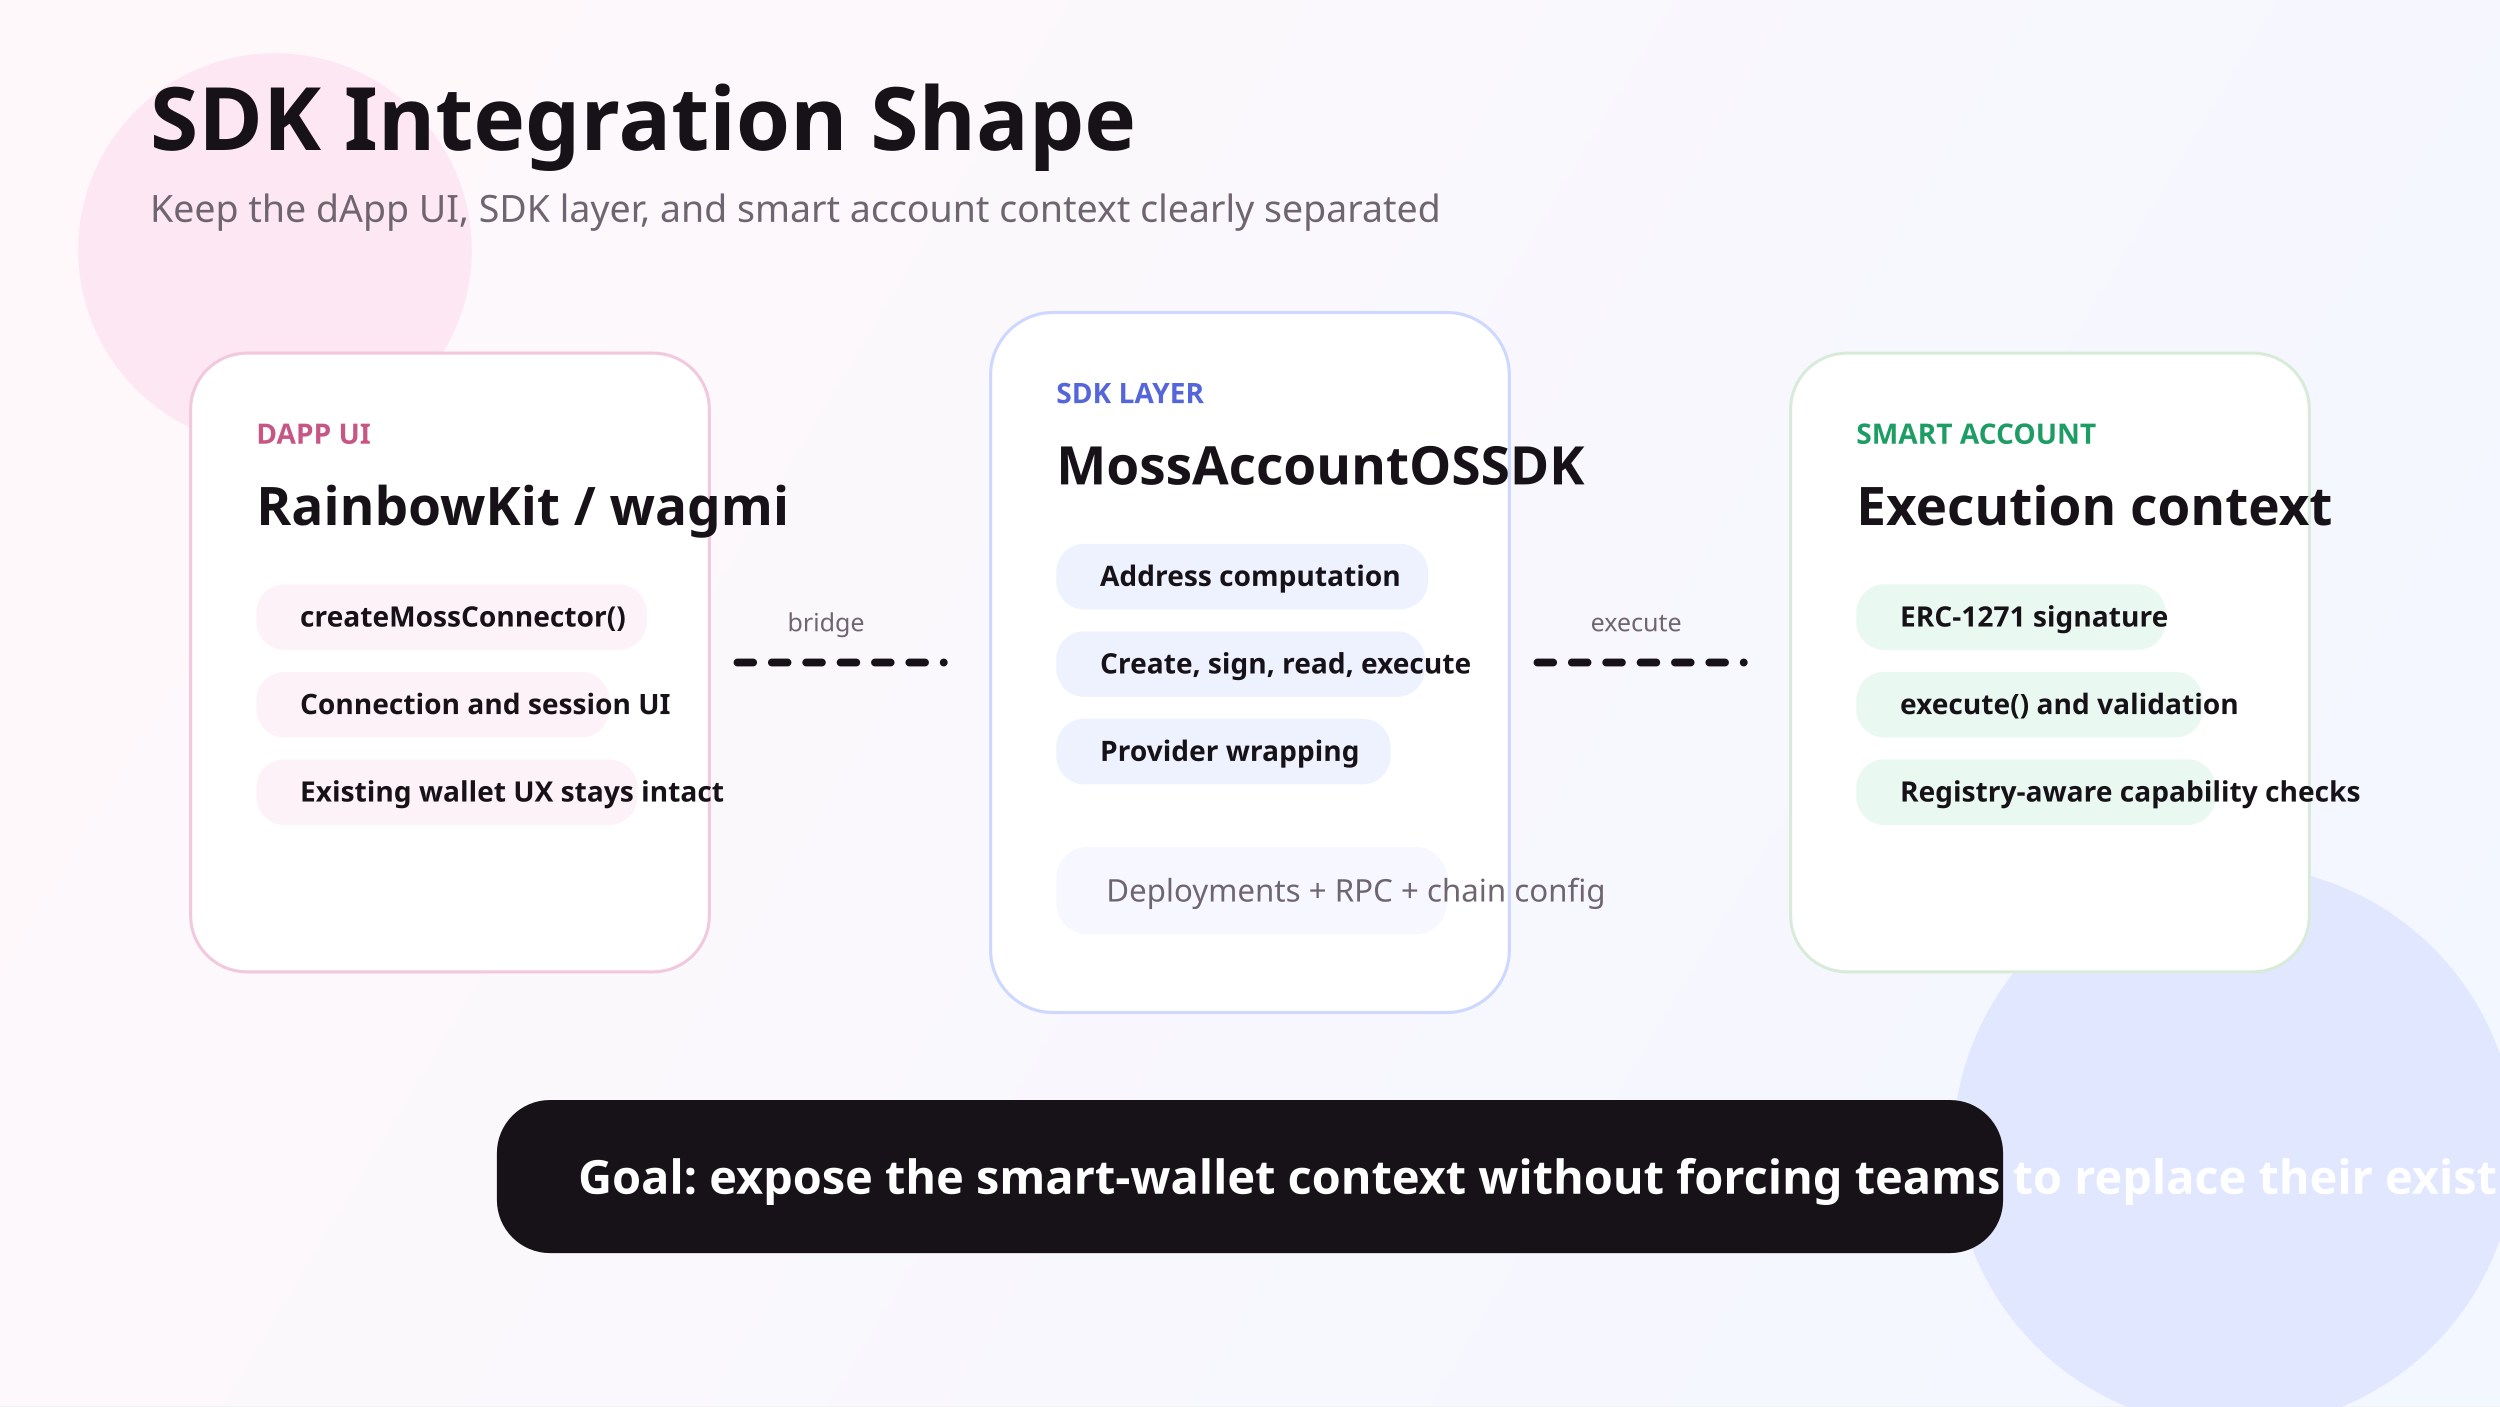
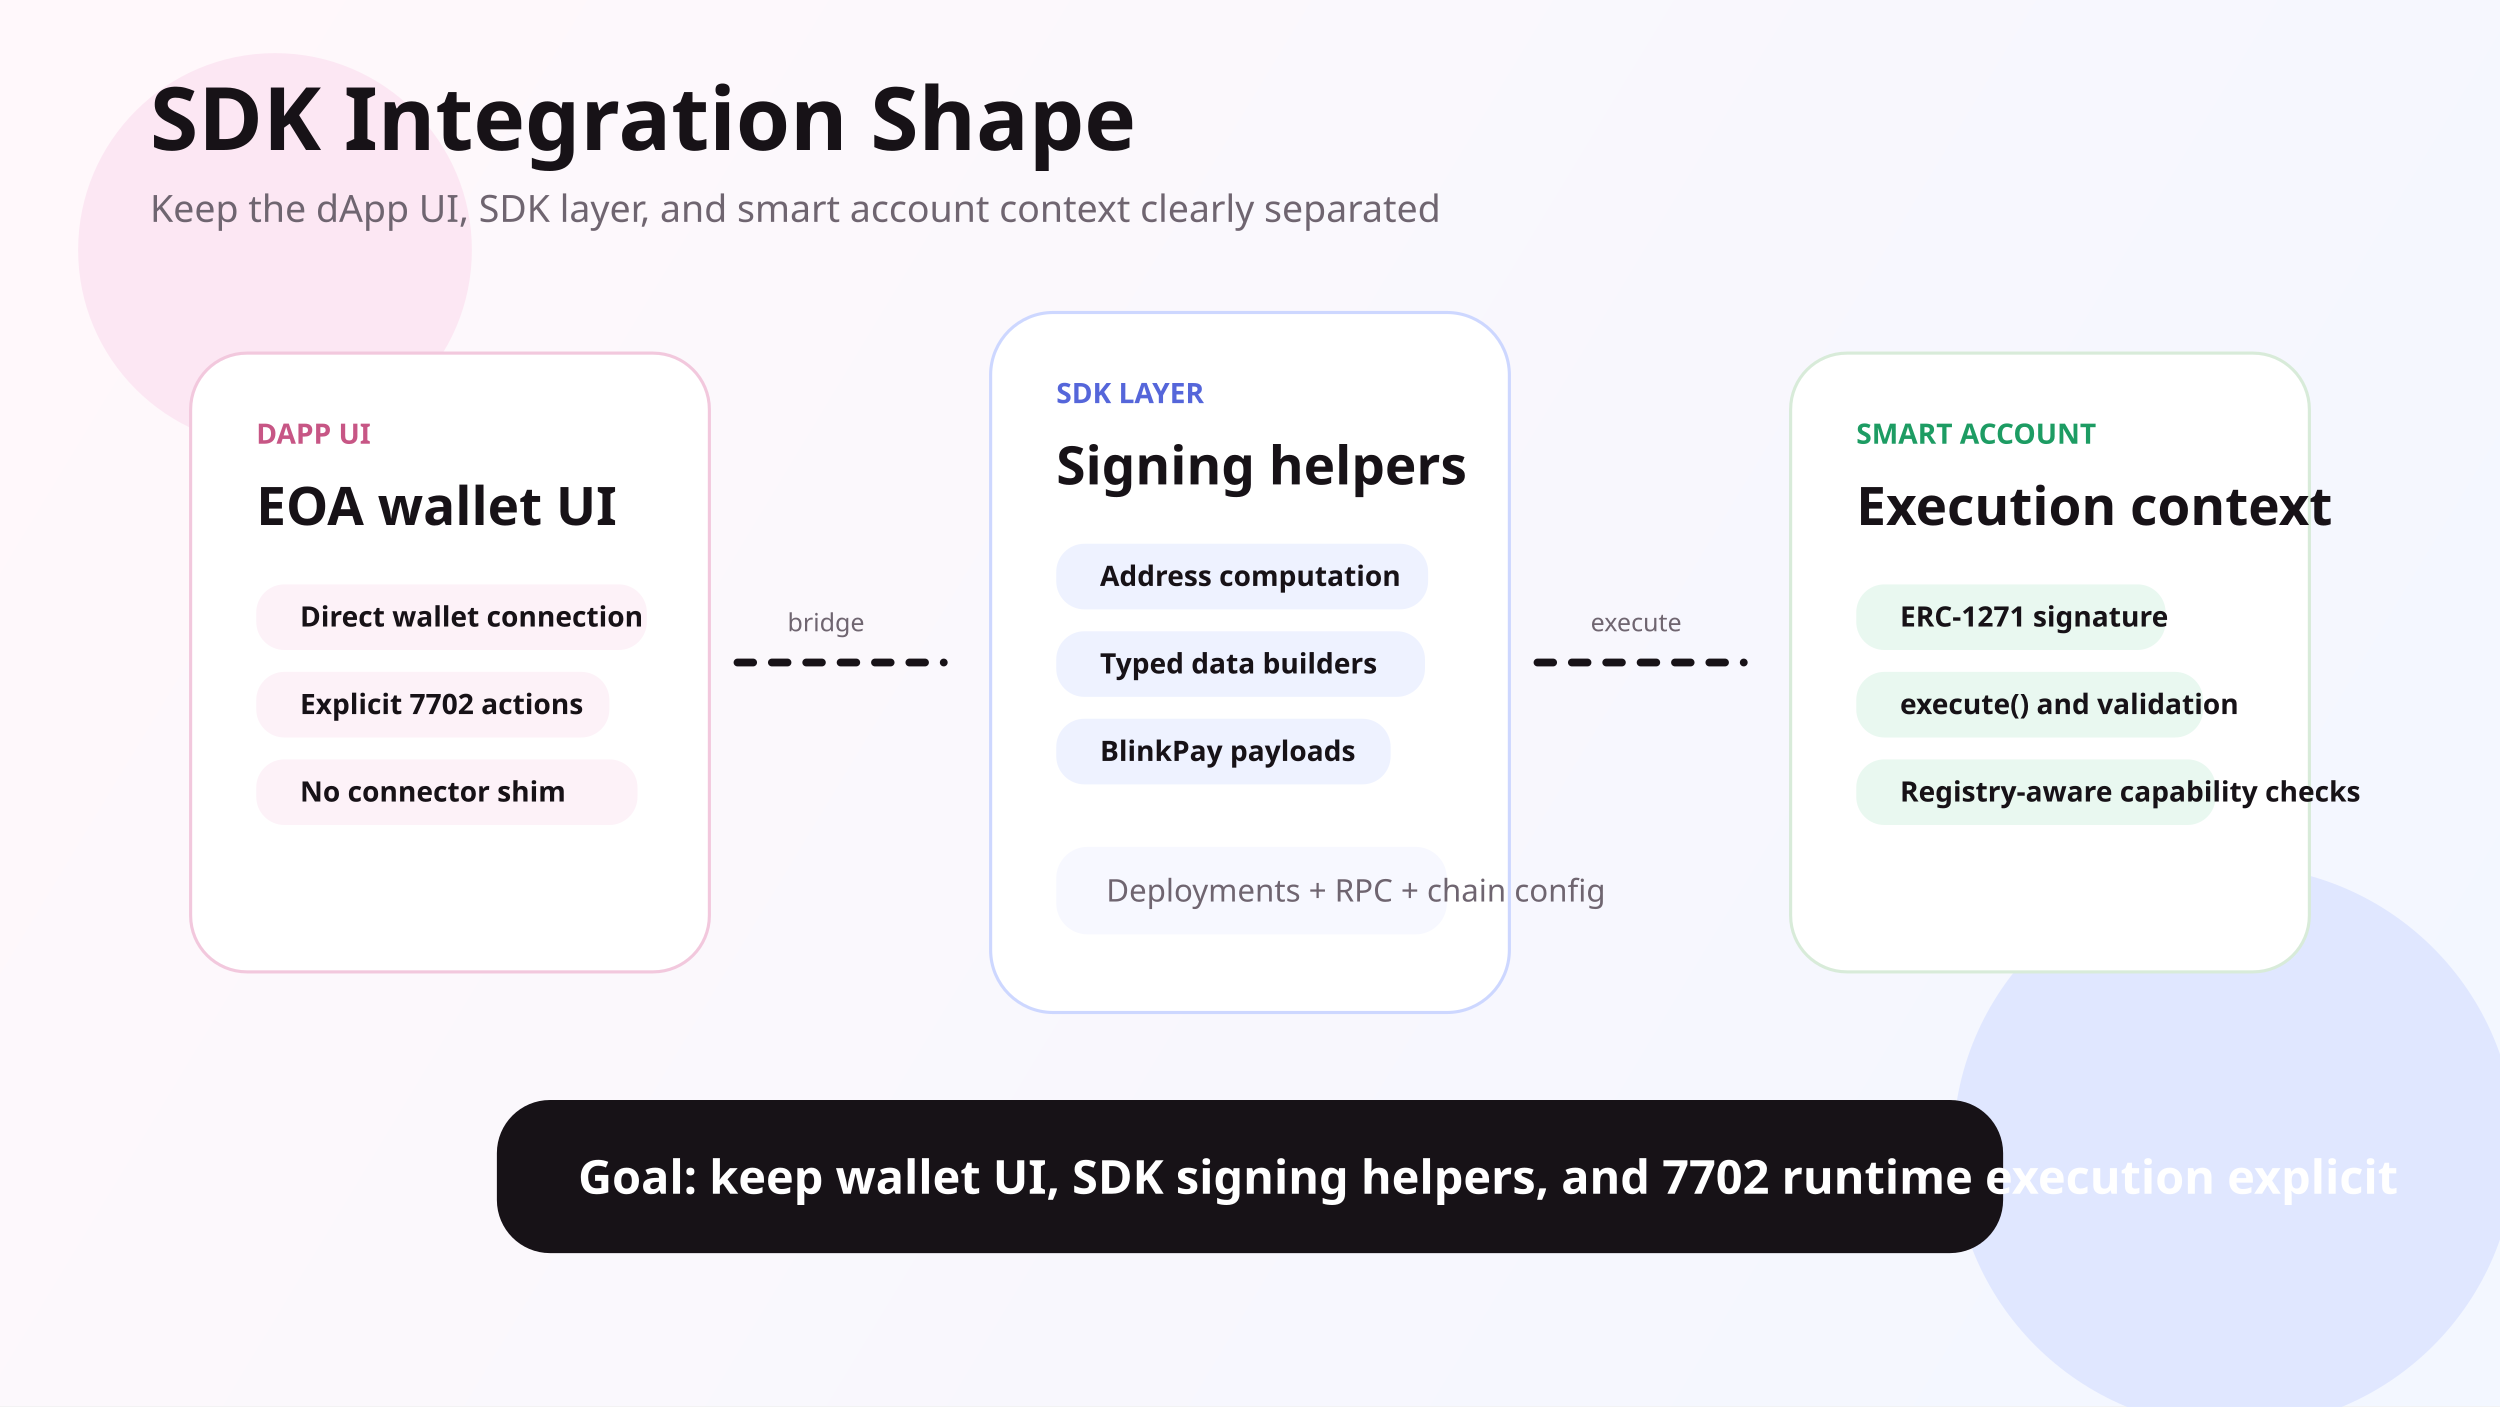
<svg xmlns="http://www.w3.org/2000/svg" width="1600" height="900" viewBox="0 0 1600 900" fill="none">
  <defs>
    <linearGradient id="bg" x1="120" y1="40" x2="1480" y2="860" gradientUnits="userSpaceOnUse">
      <stop stop-color="#FFF8FB" />
      <stop offset="1" stop-color="#F3F7FF" />
    </linearGradient>
  </defs>
  <rect width="1600" height="900" fill="url(#bg)" />
  <circle cx="176" cy="160" r="126" fill="#FCE7F3" />
  <circle cx="1430" cy="734" r="180" fill="#E0E7FF" />
  <text x="96" y="96" fill="#171217" font-family="Space Grotesk, sans-serif" font-size="56" font-weight="700">SDK Integration Shape</text>
  <text x="96" y="142" fill="#6F6570" font-family="Space Grotesk, sans-serif" font-size="24">Keep the dApp UI, SDK layer, and smart account context clearly separated</text>
  <rect x="122" y="226" rx="36" width="332" height="396" fill="#FFFFFF" stroke="#F2C8DD" stroke-width="2" />
  <text x="164" y="284" fill="#C75685" font-family="Space Grotesk, sans-serif" font-size="18" font-weight="700">DAPP UI</text>
-   <text x="164" y="336" fill="#171217" font-family="Space Grotesk, sans-serif" font-size="34" font-weight="700">RainbowKit / wagmi</text>
+   <text x="164" y="336" fill="#171217" font-family="Space Grotesk, sans-serif" font-size="34" font-weight="700">EOA wallet UI</text>
  <rect x="164" y="374" rx="18" width="250" height="42" fill="#FDF2F8" />
  <rect x="164" y="430" rx="18" width="226" height="42" fill="#FDF2F8" />
  <rect x="164" y="486" rx="18" width="244" height="42" fill="#FDF2F8" />
-   <text x="192" y="401" fill="#171217" font-family="Space Grotesk, sans-serif" font-size="18" font-weight="700">createMossConnector()</text>
-   <text x="192" y="457" fill="#171217" font-family="Space Grotesk, sans-serif" font-size="18" font-weight="700">Connection and session UI</text>
-   <text x="192" y="513" fill="#171217" font-family="Space Grotesk, sans-serif" font-size="18" font-weight="700">Existing wallet UX stays intact</text>
+   <text x="192" y="401" fill="#171217" font-family="Space Grotesk, sans-serif" font-size="18" font-weight="700">Direct wallet connection</text>
+   <text x="192" y="457" fill="#171217" font-family="Space Grotesk, sans-serif" font-size="18" font-weight="700">Explicit 7702 actions</text>
+   <text x="192" y="513" fill="#171217" font-family="Space Grotesk, sans-serif" font-size="18" font-weight="700">No connector shim</text>
  <rect x="634" y="200" rx="40" width="332" height="448" fill="#FFFFFF" stroke="#CDD7FF" stroke-width="2" />
  <text x="676" y="258" fill="#5566DA" font-family="Space Grotesk, sans-serif" font-size="18" font-weight="700">SDK LAYER</text>
-   <text x="676" y="310" fill="#171217" font-family="Space Grotesk, sans-serif" font-size="34" font-weight="700">MossAccountOSSDK</text>
+   <text x="676" y="310" fill="#171217" font-family="Space Grotesk, sans-serif" font-size="34" font-weight="700">Signing helpers</text>
  <rect x="676" y="348" rx="18" width="238" height="42" fill="#EEF2FF" />
  <rect x="676" y="404" rx="18" width="236" height="42" fill="#EEF2FF" />
  <rect x="676" y="460" rx="18" width="214" height="42" fill="#EEF2FF" />
  <text x="704" y="375" fill="#171217" font-family="Space Grotesk, sans-serif" font-size="18" font-weight="700">Address computation</text>
-   <text x="704" y="431" fill="#171217" font-family="Space Grotesk, sans-serif" font-size="18" font-weight="700">Create, sign, read, execute</text>
-   <text x="704" y="487" fill="#171217" font-family="Space Grotesk, sans-serif" font-size="18" font-weight="700">Provider wrapping</text>
+   <text x="704" y="431" fill="#171217" font-family="Space Grotesk, sans-serif" font-size="18" font-weight="700">Typed data builders</text>
+   <text x="704" y="487" fill="#171217" font-family="Space Grotesk, sans-serif" font-size="18" font-weight="700">BlinkPay payloads</text>
  <rect x="676" y="542" rx="20" width="250" height="56" fill="#F7F8FF" />
  <text x="708" y="577" fill="#6F6570" font-family="Space Grotesk, sans-serif" font-size="20">Deployments + RPC + chain config</text>
  <rect x="1146" y="226" rx="36" width="332" height="396" fill="#FFFFFF" stroke="#D8EBD9" stroke-width="2" />
  <text x="1188" y="284" fill="#1D9C63" font-family="Space Grotesk, sans-serif" font-size="18" font-weight="700">SMART ACCOUNT</text>
  <text x="1188" y="336" fill="#171217" font-family="Space Grotesk, sans-serif" font-size="34" font-weight="700">Execution context</text>
  <rect x="1188" y="374" rx="18" width="198" height="42" fill="#E9F8F0" />
  <rect x="1188" y="430" rx="18" width="222" height="42" fill="#E9F8F0" />
  <rect x="1188" y="486" rx="18" width="230" height="42" fill="#E9F8F0" />
  <text x="1216" y="401" fill="#171217" font-family="Space Grotesk, sans-serif" font-size="18" font-weight="700">ERC-1271 signature</text>
  <text x="1216" y="457" fill="#171217" font-family="Space Grotesk, sans-serif" font-size="18" font-weight="700">execute() and validation</text>
  <text x="1216" y="513" fill="#171217" font-family="Space Grotesk, sans-serif" font-size="18" font-weight="700">Registry-aware capability checks</text>
  <path d="M472 424H604" stroke="#171217" stroke-width="5" stroke-linecap="round" stroke-dasharray="10 12" />
  <path d="M984 424H1116" stroke="#171217" stroke-width="5" stroke-linecap="round" stroke-dasharray="10 12" />
  <text x="504" y="404" fill="#6F6570" font-family="Space Grotesk, sans-serif" font-size="16">bridge</text>
  <text x="1018" y="404" fill="#6F6570" font-family="Space Grotesk, sans-serif" font-size="16">execute</text>
  <rect x="318" y="704" rx="34" width="964" height="98" fill="#171217" />
-   <text x="370" y="764" fill="#FFFFFF" font-family="Space Grotesk, sans-serif" font-size="30" font-weight="700">Goal: expose the smart-wallet context without forcing teams to replace their existing wallet UX</text>
+   <text x="370" y="764" fill="#FFFFFF" font-family="Space Grotesk, sans-serif" font-size="30" font-weight="700">Goal: keep wallet UI, SDK signing helpers, and 7702 runtime execution explicit</text>
</svg>
